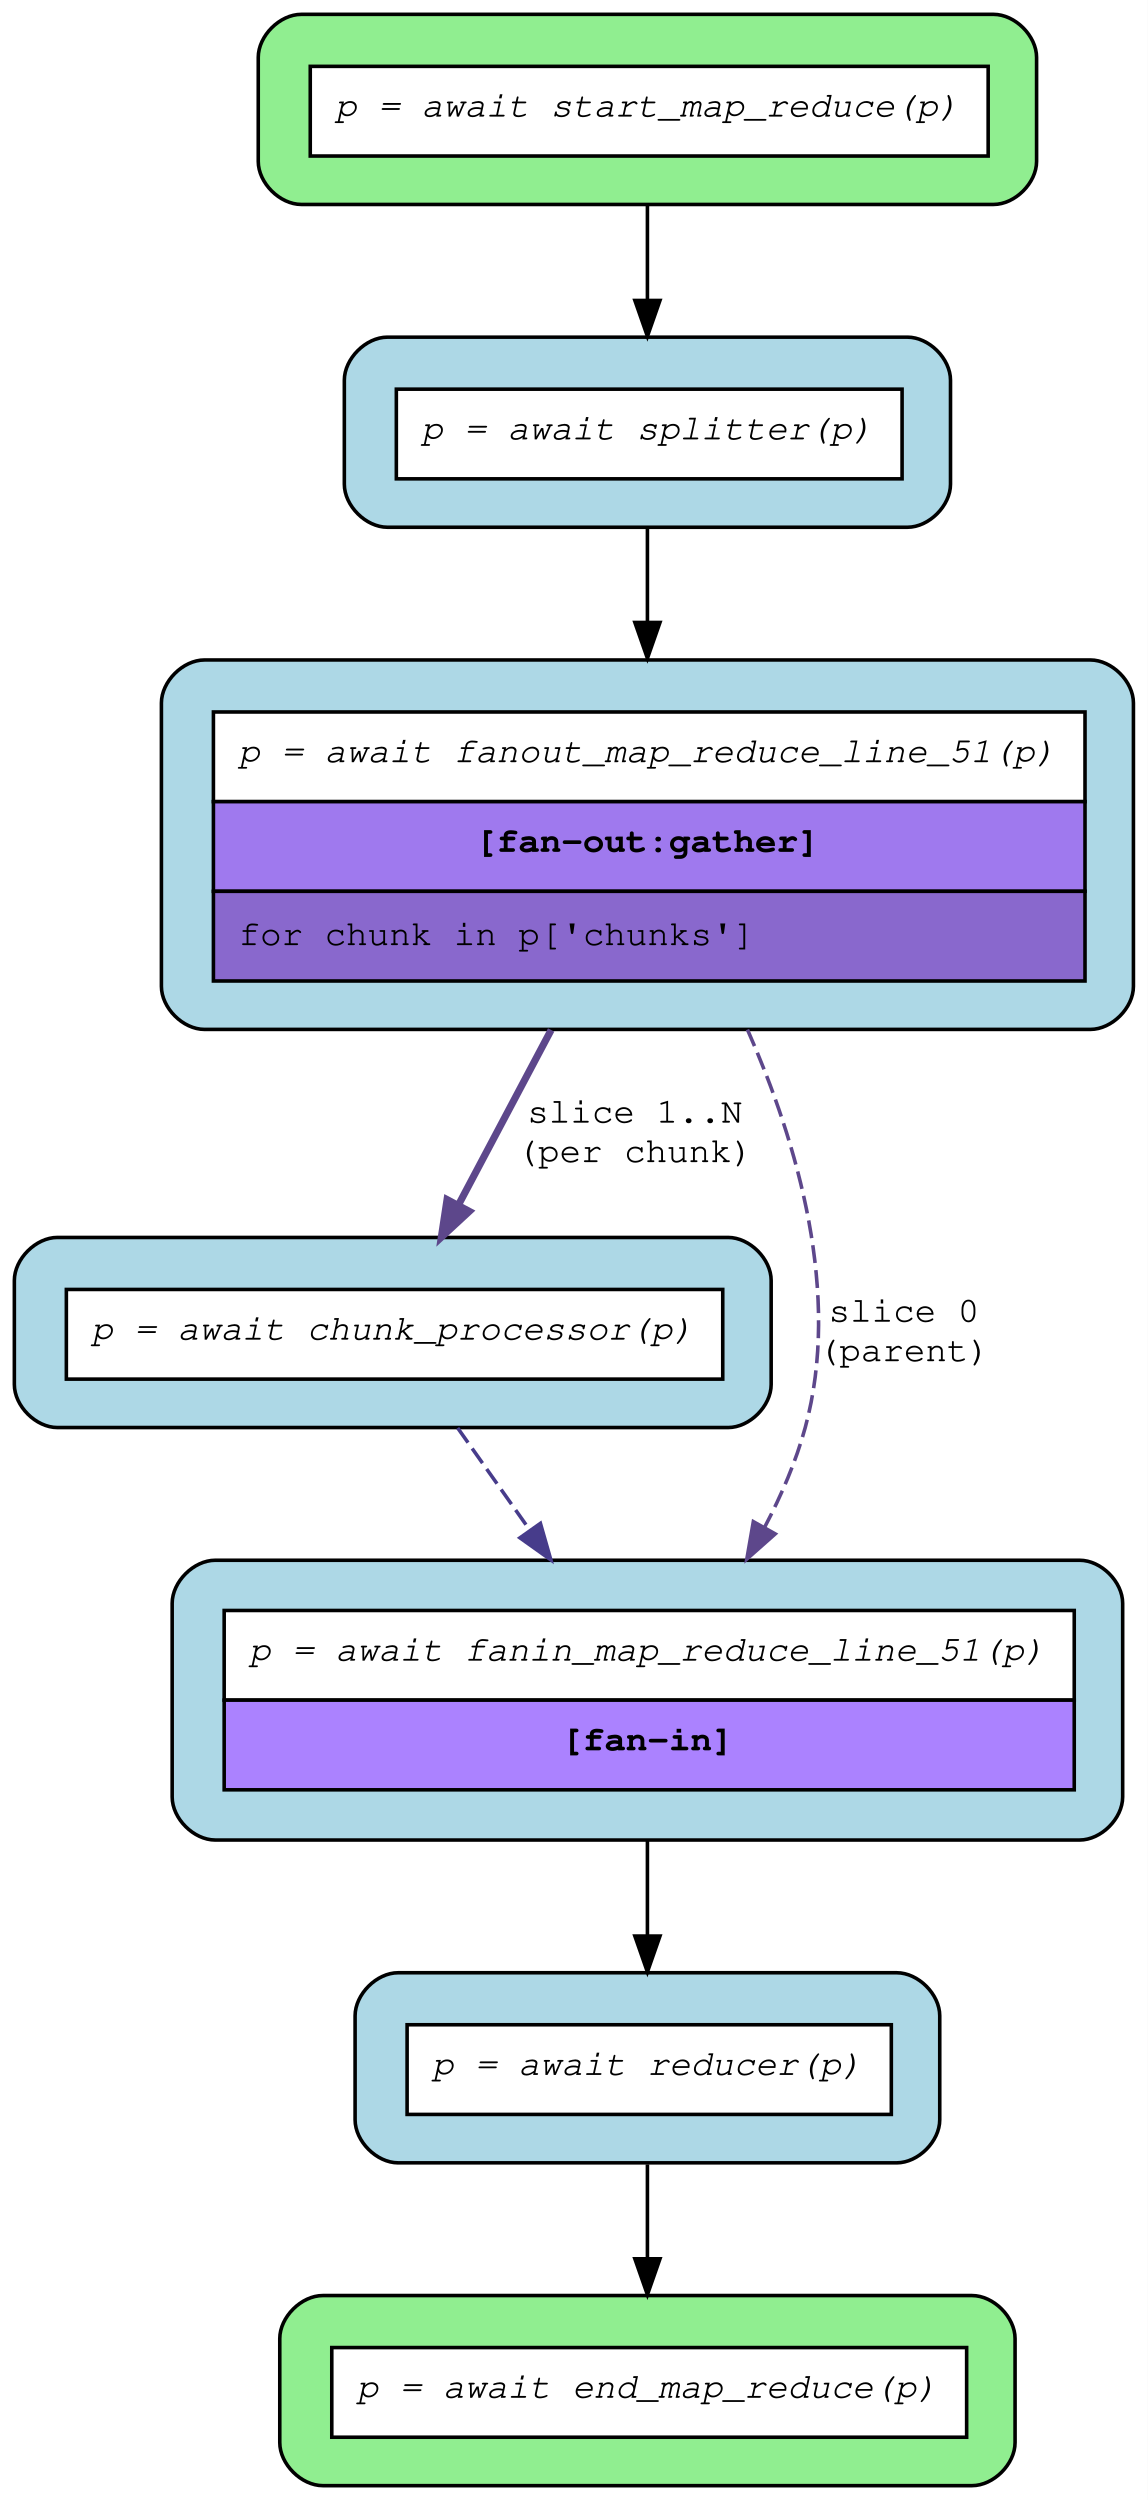
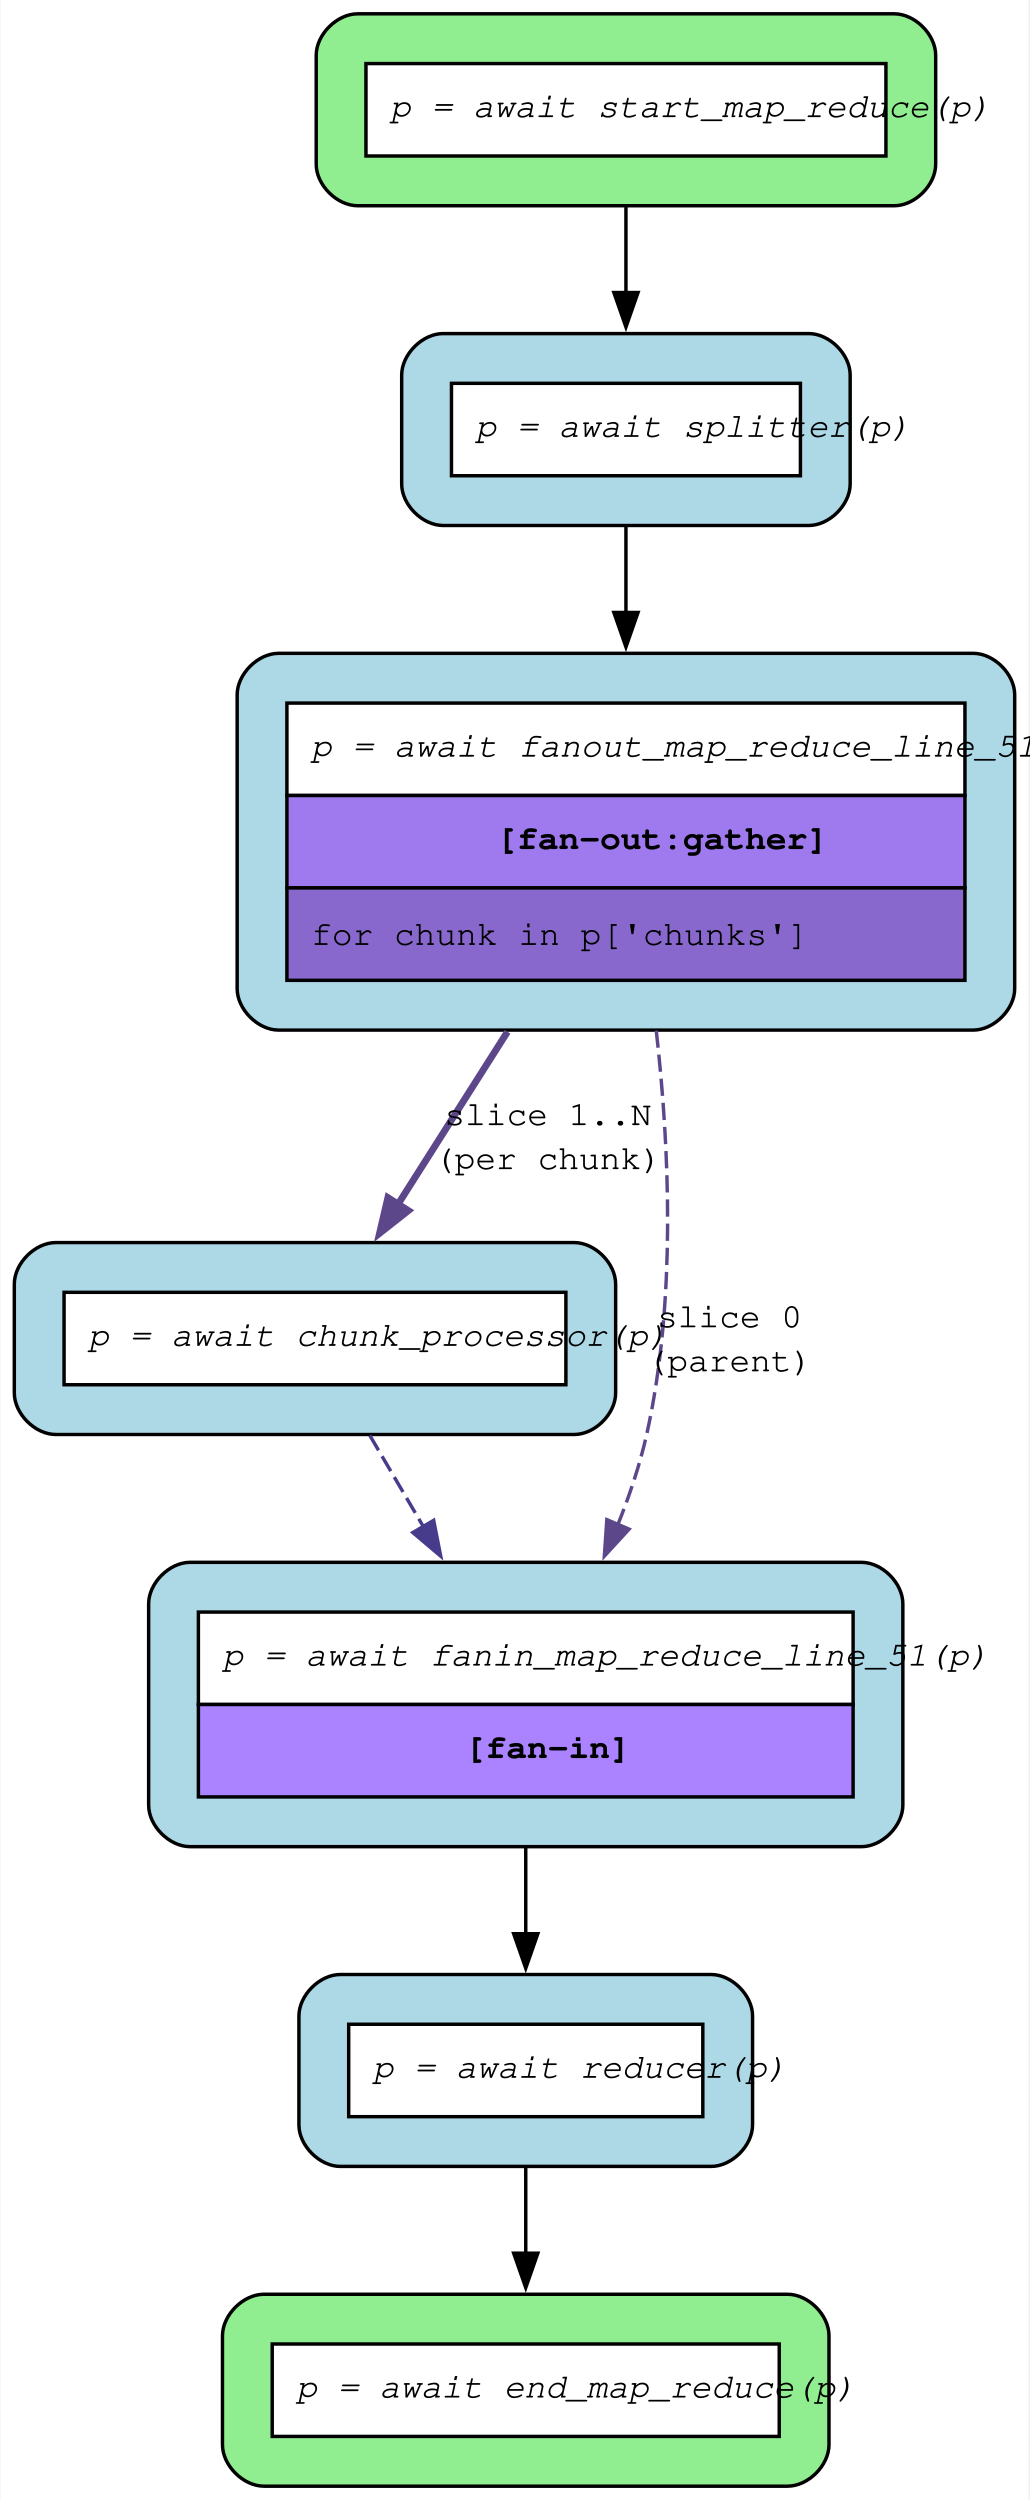
- <svg xmlns="http://www.w3.org/2000/svg" width="320pt" height="697pt" viewBox="0.00 0.00 320.00 697.00">
-   <g id="graph0" class="graph" transform="scale(1 1) rotate(0) translate(4 693)">
-     <polygon fill="white" stroke="transparent" points="-4,4 -4,-693 316,-693 316,4 -4,4" />
+ <svg xmlns="http://www.w3.org/2000/svg" width="298pt" height="724pt" viewBox="0.00 0.00 297.55 723.60">
+   <g id="graph0" class="graph" transform="scale(1 1) rotate(0) translate(4 719.6)">
+     <polygon fill="white" stroke="none" points="-4,4 -4,-719.6 293.55,-719.6 293.55,4 -4,4" />
    <g id="node1" class="node">
-       <path fill="lightgreen" stroke="black" d="M273,-689C273,-689 80,-689 80,-689 74,-689 68,-683 68,-677 68,-677 68,-648 68,-648 68,-642 74,-636 80,-636 80,-636 273,-636 273,-636 279,-636 285,-642 285,-648 285,-648 285,-677 285,-677 285,-683 279,-689 273,-689" />
-       <polygon fill="white" stroke="transparent" points="82.5,-649.5 82.5,-674.5 271.5,-674.5 271.5,-649.5 82.5,-649.5" />
-       <polygon fill="none" stroke="black" points="82.5,-649.5 82.5,-674.5 271.5,-674.5 271.5,-649.5 82.5,-649.5" />
-       <text text-anchor="start" x="89.5" y="-660.5" font-family="Courier,monospace" font-style="italic" font-size="10.00">p = await start_map_reduce(p)</text>
+       <path fill="lightgreen" stroke="black" d="M254.68,-715.6C254.68,-715.6 99.38,-715.6 99.38,-715.6 93.38,-715.6 87.38,-709.6 87.38,-703.6 87.38,-703.6 87.38,-672.05 87.38,-672.05 87.38,-666.05 93.38,-660.05 99.38,-660.05 99.38,-660.05 254.68,-660.05 254.68,-660.05 260.68,-660.05 266.68,-666.05 266.68,-672.05 266.68,-672.05 266.68,-703.6 266.68,-703.6 266.68,-709.6 260.68,-715.6 254.68,-715.6" />
+       <polygon fill="white" stroke="none" points="101.78,-674.45 101.78,-701.2 252.28,-701.2 252.28,-674.45 101.78,-674.45" />
+       <polygon fill="none" stroke="black" points="101.78,-674.45 101.78,-701.2 252.28,-701.2 252.28,-674.45 101.78,-674.45" />
+       <text text-anchor="start" x="108.78" y="-685.7" font-family="Courier,monospace" font-style="italic" font-size="10.00">p = await start_map_reduce(p)</text>
    </g>
    <g id="node7" class="node">
-       <path fill="lightblue" stroke="black" d="M249,-599C249,-599 104,-599 104,-599 98,-599 92,-593 92,-587 92,-587 92,-558 92,-558 92,-552 98,-546 104,-546 104,-546 249,-546 249,-546 255,-546 261,-552 261,-558 261,-558 261,-587 261,-587 261,-593 255,-599 249,-599" />
-       <polygon fill="white" stroke="transparent" points="106.5,-559.5 106.5,-584.5 247.5,-584.5 247.5,-559.5 106.5,-559.5" />
-       <polygon fill="none" stroke="black" points="106.5,-559.5 106.5,-584.5 247.5,-584.5 247.5,-559.5 106.5,-559.5" />
-       <text text-anchor="start" x="113.5" y="-570.5" font-family="Courier,monospace" font-style="italic" font-size="10.00">p = await splitter(p)</text>
+       <path fill="lightblue" stroke="black" d="M229.93,-623.05C229.93,-623.05 124.12,-623.05 124.12,-623.05 118.12,-623.05 112.12,-617.05 112.12,-611.05 112.12,-611.05 112.12,-579.5 112.12,-579.5 112.12,-573.5 118.12,-567.5 124.12,-567.5 124.12,-567.5 229.93,-567.5 229.93,-567.5 235.93,-567.5 241.93,-573.5 241.93,-579.5 241.93,-579.5 241.93,-611.05 241.93,-611.05 241.93,-617.05 235.93,-623.05 229.93,-623.05" />
+       <polygon fill="white" stroke="none" points="126.53,-581.9 126.53,-608.65 227.53,-608.65 227.53,-581.9 126.53,-581.9" />
+       <polygon fill="none" stroke="black" points="126.53,-581.9 126.53,-608.65 227.53,-608.65 227.53,-581.9 126.53,-581.9" />
+       <text text-anchor="start" x="133.53" y="-593.15" font-family="Courier,monospace" font-style="italic" font-size="10.00">p = await splitter(p)</text>
    </g>
    <g id="edge7" class="edge">
-       <path fill="none" stroke="black" d="M176.5,-635.57C176.5,-627.34 176.5,-618.08 176.5,-609.28" />
-       <polygon fill="black" stroke="black" points="180,-609.24 176.5,-599.24 173,-609.24 180,-609.24" />
+       <path fill="none" stroke="black" d="M177.03,-659.66C177.03,-651.87 177.03,-643.22 177.03,-634.88" />
+       <polygon fill="black" stroke="black" points="180.53,-634.94 177.03,-624.94 173.53,-634.94 180.53,-634.94" />
    </g>
    <g id="node2" class="node">
-       <path fill="lightblue" stroke="black" d="M300,-509C300,-509 53,-509 53,-509 47,-509 41,-503 41,-497 41,-497 41,-418 41,-418 41,-412 47,-406 53,-406 53,-406 300,-406 300,-406 306,-406 312,-412 312,-418 312,-418 312,-497 312,-497 312,-503 306,-509 300,-509" />
-       <polygon fill="white" stroke="transparent" points="55.5,-469.5 55.5,-494.5 298.5,-494.5 298.5,-469.5 55.5,-469.5" />
-       <polygon fill="none" stroke="black" points="55.5,-469.5 55.5,-494.5 298.5,-494.5 298.5,-469.5 55.5,-469.5" />
-       <text text-anchor="start" x="62.5" y="-480.5" font-family="Courier,monospace" font-style="italic" font-size="10.00">p = await fanout_map_reduce_line_51(p)</text>
-       <polygon fill="#9f79ee" stroke="transparent" points="55.5,-444.5 55.5,-469.5 298.5,-469.5 298.5,-444.5 55.5,-444.5" />
-       <polygon fill="none" stroke="black" points="55.5,-444.5 55.5,-469.5 298.5,-469.5 298.5,-444.5 55.5,-444.5" />
-       <text text-anchor="start" x="128.5" y="-455.5" font-family="Courier,monospace" font-weight="bold" font-size="10.00">[fan-out:gather]</text>
-       <polygon fill="#8968cd" stroke="transparent" points="55.5,-419.5 55.5,-444.5 298.5,-444.5 298.5,-419.5 55.5,-419.5" />
-       <polygon fill="none" stroke="black" points="55.5,-419.5 55.5,-444.5 298.5,-444.5 298.5,-419.5 55.5,-419.5" />
-       <text text-anchor="start" x="62.5" y="-429.5" font-family="Courier,monospace" font-size="10.00">for chunk in p['chunks']</text>
+       <path fill="lightblue" stroke="black" d="M277.55,-530.5C277.55,-530.5 76.5,-530.5 76.5,-530.5 70.5,-530.5 64.5,-524.5 64.5,-518.5 64.5,-518.5 64.5,-433.45 64.5,-433.45 64.5,-427.45 70.5,-421.45 76.5,-421.45 76.5,-421.45 277.55,-421.45 277.55,-421.45 283.55,-421.45 289.55,-427.45 289.55,-433.45 289.55,-433.45 289.55,-518.5 289.55,-518.5 289.55,-524.5 283.55,-530.5 277.55,-530.5" />
+       <polygon fill="white" stroke="none" points="78.9,-489.35 78.9,-516.1 275.15,-516.1 275.15,-489.35 78.9,-489.35" />
+       <polygon fill="none" stroke="black" points="78.9,-489.35 78.9,-516.1 275.15,-516.1 275.15,-489.35 78.9,-489.35" />
+       <text text-anchor="start" x="85.9" y="-500.6" font-family="Courier,monospace" font-style="italic" font-size="10.00">p = await fanout_map_reduce_line_51(p)</text>
+       <polygon fill="#9f79ee" stroke="none" points="78.9,-462.6 78.9,-489.35 275.15,-489.35 275.15,-462.6 78.9,-462.6" />
+       <polygon fill="none" stroke="black" points="78.9,-462.6 78.9,-489.35 275.15,-489.35 275.15,-462.6 78.9,-462.6" />
+       <text text-anchor="start" x="139.53" y="-473.85" font-family="Courier,monospace" font-weight="bold" font-size="10.00">[fan-out:gather]</text>
+       <polygon fill="#8968cd" stroke="none" points="78.9,-435.85 78.9,-462.6 275.15,-462.6 275.15,-435.85 78.9,-435.85" />
+       <polygon fill="none" stroke="black" points="78.9,-435.85 78.9,-462.6 275.15,-462.6 275.15,-435.85 78.9,-435.85" />
+       <text text-anchor="start" x="85.9" y="-446.1" font-family="Courier,monospace" font-size="10.00">for chunk in p['chunks']</text>
    </g>
    <g id="node4" class="node">
-       <path fill="lightblue" stroke="black" d="M199,-348C199,-348 12,-348 12,-348 6,-348 0,-342 0,-336 0,-336 0,-307 0,-307 0,-301 6,-295 12,-295 12,-295 199,-295 199,-295 205,-295 211,-301 211,-307 211,-307 211,-336 211,-336 211,-342 205,-348 199,-348" />
-       <polygon fill="white" stroke="transparent" points="14.5,-308.5 14.5,-333.5 197.5,-333.5 197.5,-308.5 14.5,-308.5" />
-       <polygon fill="none" stroke="black" points="14.5,-308.5 14.5,-333.5 197.5,-333.5 197.5,-308.5 14.5,-308.5" />
-       <text text-anchor="start" x="21.5" y="-319.5" font-family="Courier,monospace" font-style="italic" font-size="10.00">p = await chunk_processor(p)</text>
+       <path fill="lightblue" stroke="black" d="M162.05,-359.95C162.05,-359.95 12,-359.95 12,-359.95 6,-359.95 0,-353.95 0,-347.95 0,-347.95 0,-316.4 0,-316.4 0,-310.4 6,-304.4 12,-304.4 12,-304.4 162.05,-304.4 162.05,-304.4 168.05,-304.4 174.05,-310.4 174.05,-316.4 174.05,-316.4 174.05,-347.95 174.05,-347.95 174.05,-353.95 168.05,-359.95 162.05,-359.95" />
+       <polygon fill="white" stroke="none" points="14.4,-318.8 14.4,-345.55 159.65,-345.55 159.65,-318.8 14.4,-318.8" />
+       <polygon fill="none" stroke="black" points="14.4,-318.8 14.4,-345.55 159.65,-345.55 159.65,-318.8 14.4,-318.8" />
+       <text text-anchor="start" x="21.4" y="-330.05" font-family="Courier,monospace" font-style="italic" font-size="10.00">p = await chunk_processor(p)</text>
    </g>
    <g id="edge3" class="edge">
-       <path fill="none" stroke="#5d478b" stroke-width="2" d="M149.66,-405.84C141.01,-389.51 131.63,-371.81 123.75,-356.94" />
-       <polygon fill="#5d478b" stroke="#5d478b" stroke-width="2" points="126.83,-355.27 119.05,-348.08 120.64,-358.55 126.83,-355.27" />
-       <text text-anchor="middle" x="173" y="-380" font-family="Courier,monospace" font-size="10.00">slice 1..N</text>
-       <text text-anchor="middle" x="173" y="-369" font-family="Courier,monospace" font-size="10.00">(per chunk)</text>
+       <path fill="none" stroke="#5d478b" stroke-width="2" d="M142.74,-420.96C131.8,-403.72 119.96,-385.07 110.02,-369.4" />
+       <polygon fill="#5d478b" stroke="#5d478b" stroke-width="2" points="114.04,-369.2 105.72,-362.64 108.13,-372.95 114.04,-369.2" />
+       <text text-anchor="middle" x="154.45" y="-393.95" font-family="Courier,monospace" font-size="10.00">slice 1..N</text>
+       <text text-anchor="middle" x="154.45" y="-381.2" font-family="Courier,monospace" font-size="10.00">(per chunk)</text>
    </g>
    <g id="node5" class="node">
-       <path fill="lightblue" stroke="black" d="M297,-258C297,-258 56,-258 56,-258 50,-258 44,-252 44,-246 44,-246 44,-192 44,-192 44,-186 50,-180 56,-180 56,-180 297,-180 297,-180 303,-180 309,-186 309,-192 309,-192 309,-246 309,-246 309,-252 303,-258 297,-258" />
-       <polygon fill="white" stroke="transparent" points="58.5,-219 58.5,-244 295.5,-244 295.5,-219 58.5,-219" />
-       <polygon fill="none" stroke="black" points="58.5,-219 58.5,-244 295.5,-244 295.5,-219 58.5,-219" />
-       <text text-anchor="start" x="65.5" y="-230" font-family="Courier,monospace" font-style="italic" font-size="10.00">p = await fanin_map_reduce_line_51(p)</text>
-       <polygon fill="#ab82ff" stroke="transparent" points="58.5,-194 58.5,-219 295.5,-219 295.5,-194 58.5,-194" />
-       <polygon fill="none" stroke="black" points="58.5,-194 58.5,-219 295.5,-219 295.5,-194 58.5,-194" />
-       <text text-anchor="start" x="152.5" y="-205" font-family="Courier,monospace" font-weight="bold" font-size="10.00">[fan-in]</text>
+       <path fill="lightblue" stroke="black" d="M245.18,-267.4C245.18,-267.4 50.88,-267.4 50.88,-267.4 44.88,-267.4 38.88,-261.4 38.88,-255.4 38.88,-255.4 38.88,-197.1 38.88,-197.1 38.88,-191.1 44.88,-185.1 50.88,-185.1 50.88,-185.1 245.18,-185.1 245.18,-185.1 251.18,-185.1 257.18,-191.1 257.18,-197.1 257.18,-197.1 257.18,-255.4 257.18,-255.4 257.18,-261.4 251.18,-267.4 245.18,-267.4" />
+       <polygon fill="white" stroke="none" points="53.28,-226.25 53.28,-253 242.78,-253 242.78,-226.25 53.28,-226.25" />
+       <polygon fill="none" stroke="black" points="53.28,-226.25 53.28,-253 242.78,-253 242.78,-226.25 53.28,-226.25" />
+       <text text-anchor="start" x="60.28" y="-237.5" font-family="Courier,monospace" font-style="italic" font-size="10.00">p = await fanin_map_reduce_line_51(p)</text>
+       <polygon fill="#ab82ff" stroke="none" points="53.28,-199.5 53.28,-226.25 242.78,-226.25 242.78,-199.5 53.28,-199.5" />
+       <polygon fill="none" stroke="black" points="53.28,-199.5 53.28,-226.25 242.78,-226.25 242.78,-199.5 53.28,-199.5" />
+       <text text-anchor="start" x="130.4" y="-210.75" font-family="Courier,monospace" font-weight="bold" font-size="10.00">[fan-in]</text>
    </g>
    <g id="edge4" class="edge">
-       <path fill="none" stroke="#5d478b" stroke-dasharray="5,2" d="M204.39,-405.95C218.45,-374.12 230.6,-332.16 220.5,-295 217.94,-285.59 213.88,-276.16 209.23,-267.31" />
-       <polygon fill="#5d478b" stroke="#5d478b" points="212.14,-265.35 204.21,-258.33 206.03,-268.77 212.14,-265.35" />
-       <text text-anchor="middle" x="248" y="-324.5" font-family="Courier,monospace" font-size="10.00">slice 0</text>
-       <text text-anchor="middle" x="248" y="-313.5" font-family="Courier,monospace" font-size="10.00">(parent)</text>
+       <path fill="none" stroke="#5d478b" stroke-dasharray="5,2" d="M185.8,-421.32C189.66,-387.4 191.62,-342.86 183.03,-304.4 181.09,-295.72 178.11,-286.84 174.7,-278.33" />
+       <polygon fill="#5d478b" stroke="#5d478b" points="177.94,-277 170.78,-269.19 171.5,-279.76 177.94,-277" />
+       <text text-anchor="middle" x="207" y="-335.43" font-family="Courier,monospace" font-size="10.00">slice 0</text>
+       <text text-anchor="middle" x="207" y="-322.68" font-family="Courier,monospace" font-size="10.00">(parent)</text>
    </g>
    <g id="node3" class="node">
-       <path fill="lightgreen" stroke="black" d="M267,-53C267,-53 86,-53 86,-53 80,-53 74,-47 74,-41 74,-41 74,-12 74,-12 74,-6 80,0 86,0 86,0 267,0 267,0 273,0 279,-6 279,-12 279,-12 279,-41 279,-41 279,-47 273,-53 267,-53" />
-       <polygon fill="white" stroke="transparent" points="88.5,-13.5 88.5,-38.5 265.5,-38.5 265.5,-13.5 88.5,-13.5" />
-       <polygon fill="none" stroke="black" points="88.5,-13.5 88.5,-38.5 265.5,-38.5 265.5,-13.5 88.5,-13.5" />
-       <text text-anchor="start" x="95.5" y="-24.5" font-family="Courier,monospace" font-style="italic" font-size="10.00">p = await end_map_reduce(p)</text>
+       <path fill="lightgreen" stroke="black" d="M223.8,-55.55C223.8,-55.55 72.25,-55.55 72.25,-55.55 66.25,-55.55 60.25,-49.55 60.25,-43.55 60.25,-43.55 60.25,-12 60.25,-12 60.25,-6 66.25,0 72.25,0 72.25,0 223.8,0 223.8,0 229.8,0 235.8,-6 235.8,-12 235.8,-12 235.8,-43.55 235.8,-43.55 235.8,-49.55 229.8,-55.55 223.8,-55.55" />
+       <polygon fill="white" stroke="none" points="74.65,-14.4 74.65,-41.15 221.4,-41.15 221.4,-14.4 74.65,-14.4" />
+       <polygon fill="none" stroke="black" points="74.65,-14.4 74.65,-41.15 221.4,-41.15 221.4,-14.4 74.65,-14.4" />
+       <text text-anchor="start" x="81.65" y="-25.65" font-family="Courier,monospace" font-style="italic" font-size="10.00">p = await end_map_reduce(p)</text>
    </g>
    <g id="edge1" class="edge">
-       <path fill="none" stroke="#473c8b" stroke-dasharray="5,2" d="M123.6,-294.88C129.76,-286.16 136.85,-276.12 143.8,-266.28" />
-       <polygon fill="#473c8b" stroke="#473c8b" points="146.67,-268.29 149.58,-258.1 140.95,-264.25 146.67,-268.29" />
+       <path fill="none" stroke="#473c8b" stroke-dasharray="5,2" d="M102.89,-304.14C107.66,-296.01 113.06,-286.82 118.42,-277.69" />
+       <polygon fill="#473c8b" stroke="#473c8b" points="121.38,-279.56 123.42,-269.17 115.34,-276.02 121.38,-279.56" />
    </g>
    <g id="node6" class="node">
-       <path fill="lightblue" stroke="black" d="M246,-143C246,-143 107,-143 107,-143 101,-143 95,-137 95,-131 95,-131 95,-102 95,-102 95,-96 101,-90 107,-90 107,-90 246,-90 246,-90 252,-90 258,-96 258,-102 258,-102 258,-131 258,-131 258,-137 252,-143 246,-143" />
-       <polygon fill="white" stroke="transparent" points="109.5,-103.5 109.5,-128.5 244.5,-128.5 244.5,-103.5 109.5,-103.5" />
-       <polygon fill="none" stroke="black" points="109.5,-103.5 109.5,-128.5 244.5,-128.5 244.5,-103.5 109.5,-103.5" />
-       <text text-anchor="start" x="116.5" y="-114.5" font-family="Courier,monospace" font-style="italic" font-size="10.00">p = await reducer(p)</text>
+       <path fill="lightblue" stroke="black" d="M201.68,-148.1C201.68,-148.1 94.38,-148.1 94.38,-148.1 88.38,-148.1 82.38,-142.1 82.38,-136.1 82.38,-136.1 82.38,-104.55 82.38,-104.55 82.38,-98.55 88.38,-92.55 94.38,-92.55 94.38,-92.55 201.68,-92.55 201.68,-92.55 207.68,-92.55 213.68,-98.55 213.68,-104.55 213.68,-104.55 213.68,-136.1 213.68,-136.1 213.68,-142.1 207.68,-148.1 201.68,-148.1" />
+       <polygon fill="white" stroke="none" points="96.78,-106.95 96.78,-133.7 199.28,-133.7 199.28,-106.95 96.78,-106.95" />
+       <polygon fill="none" stroke="black" points="96.78,-106.95 96.78,-133.7 199.28,-133.7 199.28,-106.95 96.78,-106.95" />
+       <text text-anchor="start" x="103.78" y="-118.2" font-family="Courier,monospace" font-style="italic" font-size="10.00">p = await reducer(p)</text>
    </g>
    <g id="edge2" class="edge">
-       <path fill="none" stroke="black" d="M176.5,-179.72C176.5,-171.04 176.5,-161.86 176.5,-153.29" />
-       <polygon fill="black" stroke="black" points="180,-153.22 176.5,-143.22 173,-153.22 180,-153.22" />
+       <path fill="none" stroke="black" d="M148.03,-184.77C148.03,-176.58 148.03,-167.98 148.03,-159.86" />
+       <polygon fill="black" stroke="black" points="151.53,-159.9 148.03,-149.9 144.53,-159.9 151.53,-159.9" />
    </g>
    <g id="edge5" class="edge">
-       <path fill="none" stroke="black" d="M176.5,-89.57C176.5,-81.34 176.5,-72.08 176.5,-63.28" />
-       <polygon fill="black" stroke="black" points="180,-63.24 176.5,-53.24 173,-63.24 180,-63.24" />
+       <path fill="none" stroke="black" d="M148.03,-92.16C148.03,-84.37 148.03,-75.72 148.03,-67.38" />
+       <polygon fill="black" stroke="black" points="151.53,-67.44 148.03,-57.44 144.53,-67.44 151.53,-67.44" />
    </g>
    <g id="edge6" class="edge">
-       <path fill="none" stroke="black" d="M176.5,-545.86C176.5,-537.92 176.5,-528.81 176.5,-519.54" />
-       <polygon fill="black" stroke="black" points="180,-519.45 176.5,-509.46 173,-519.46 180,-519.45" />
+       <path fill="none" stroke="black" d="M177.03,-567.07C177.03,-559.54 177.03,-551.03 177.03,-542.32" />
+       <polygon fill="black" stroke="black" points="180.53,-542.33 177.03,-532.33 173.53,-542.33 180.53,-542.33" />
    </g>
  </g>
</svg>
